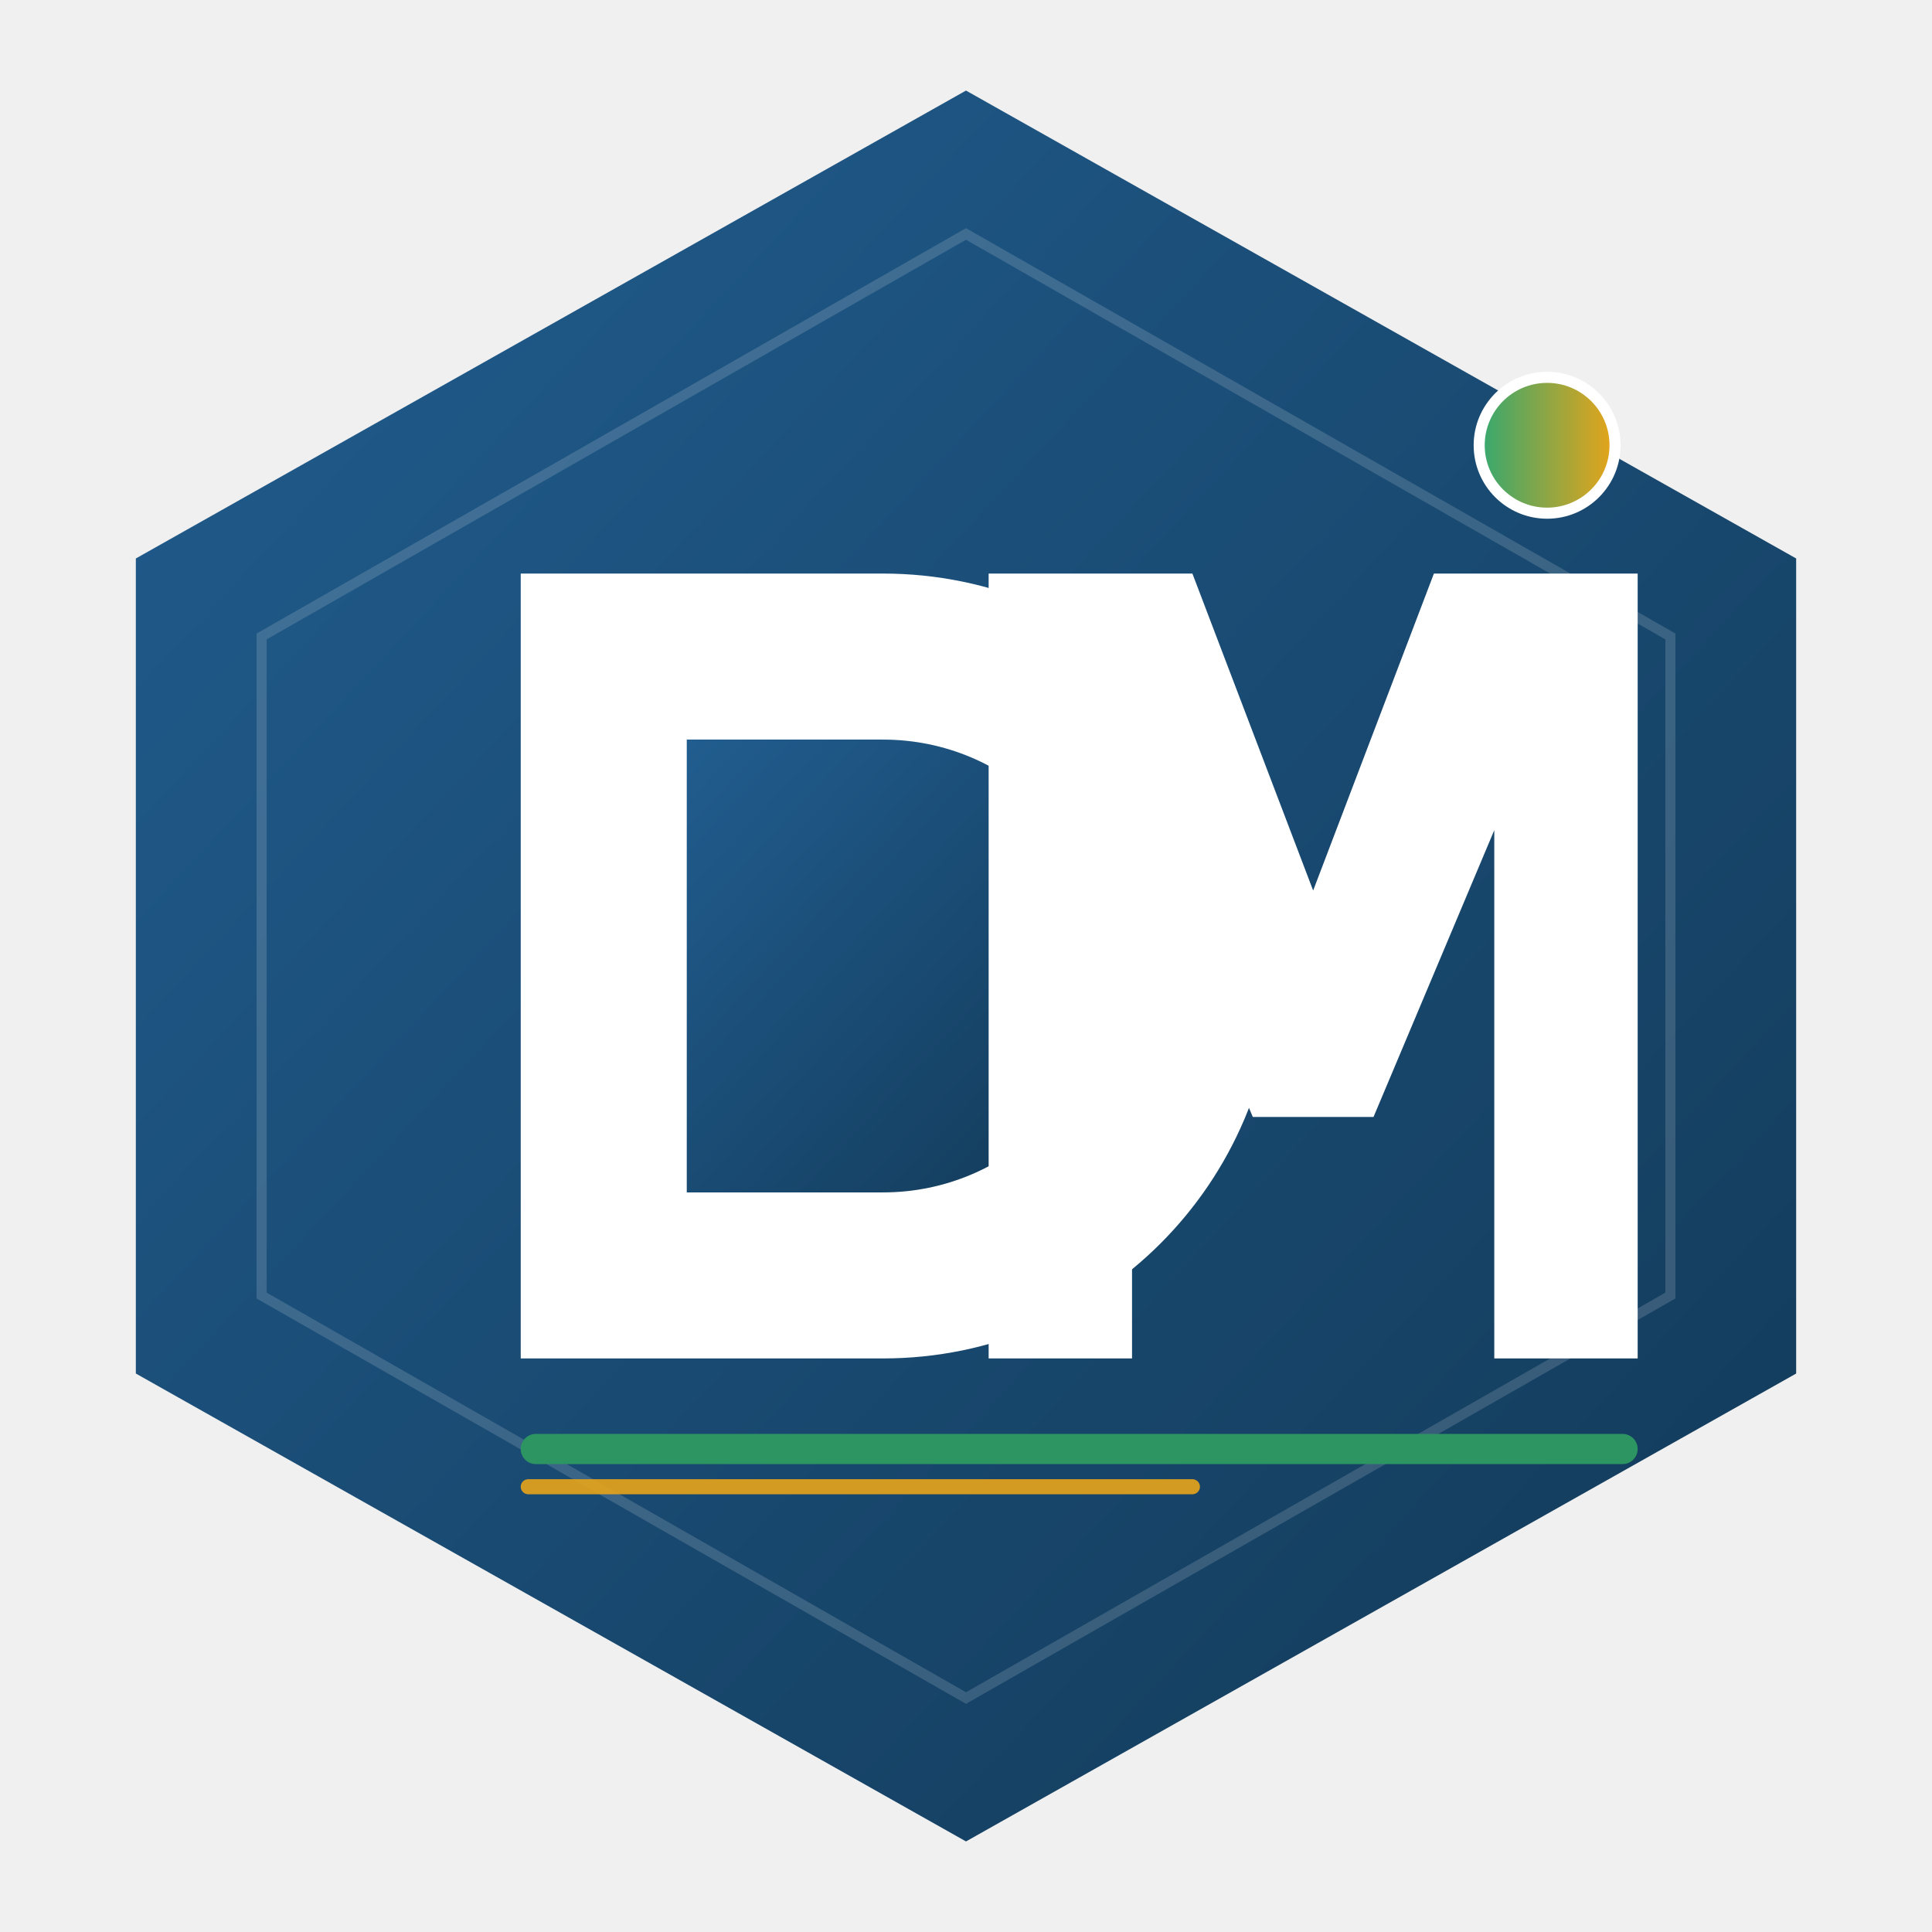
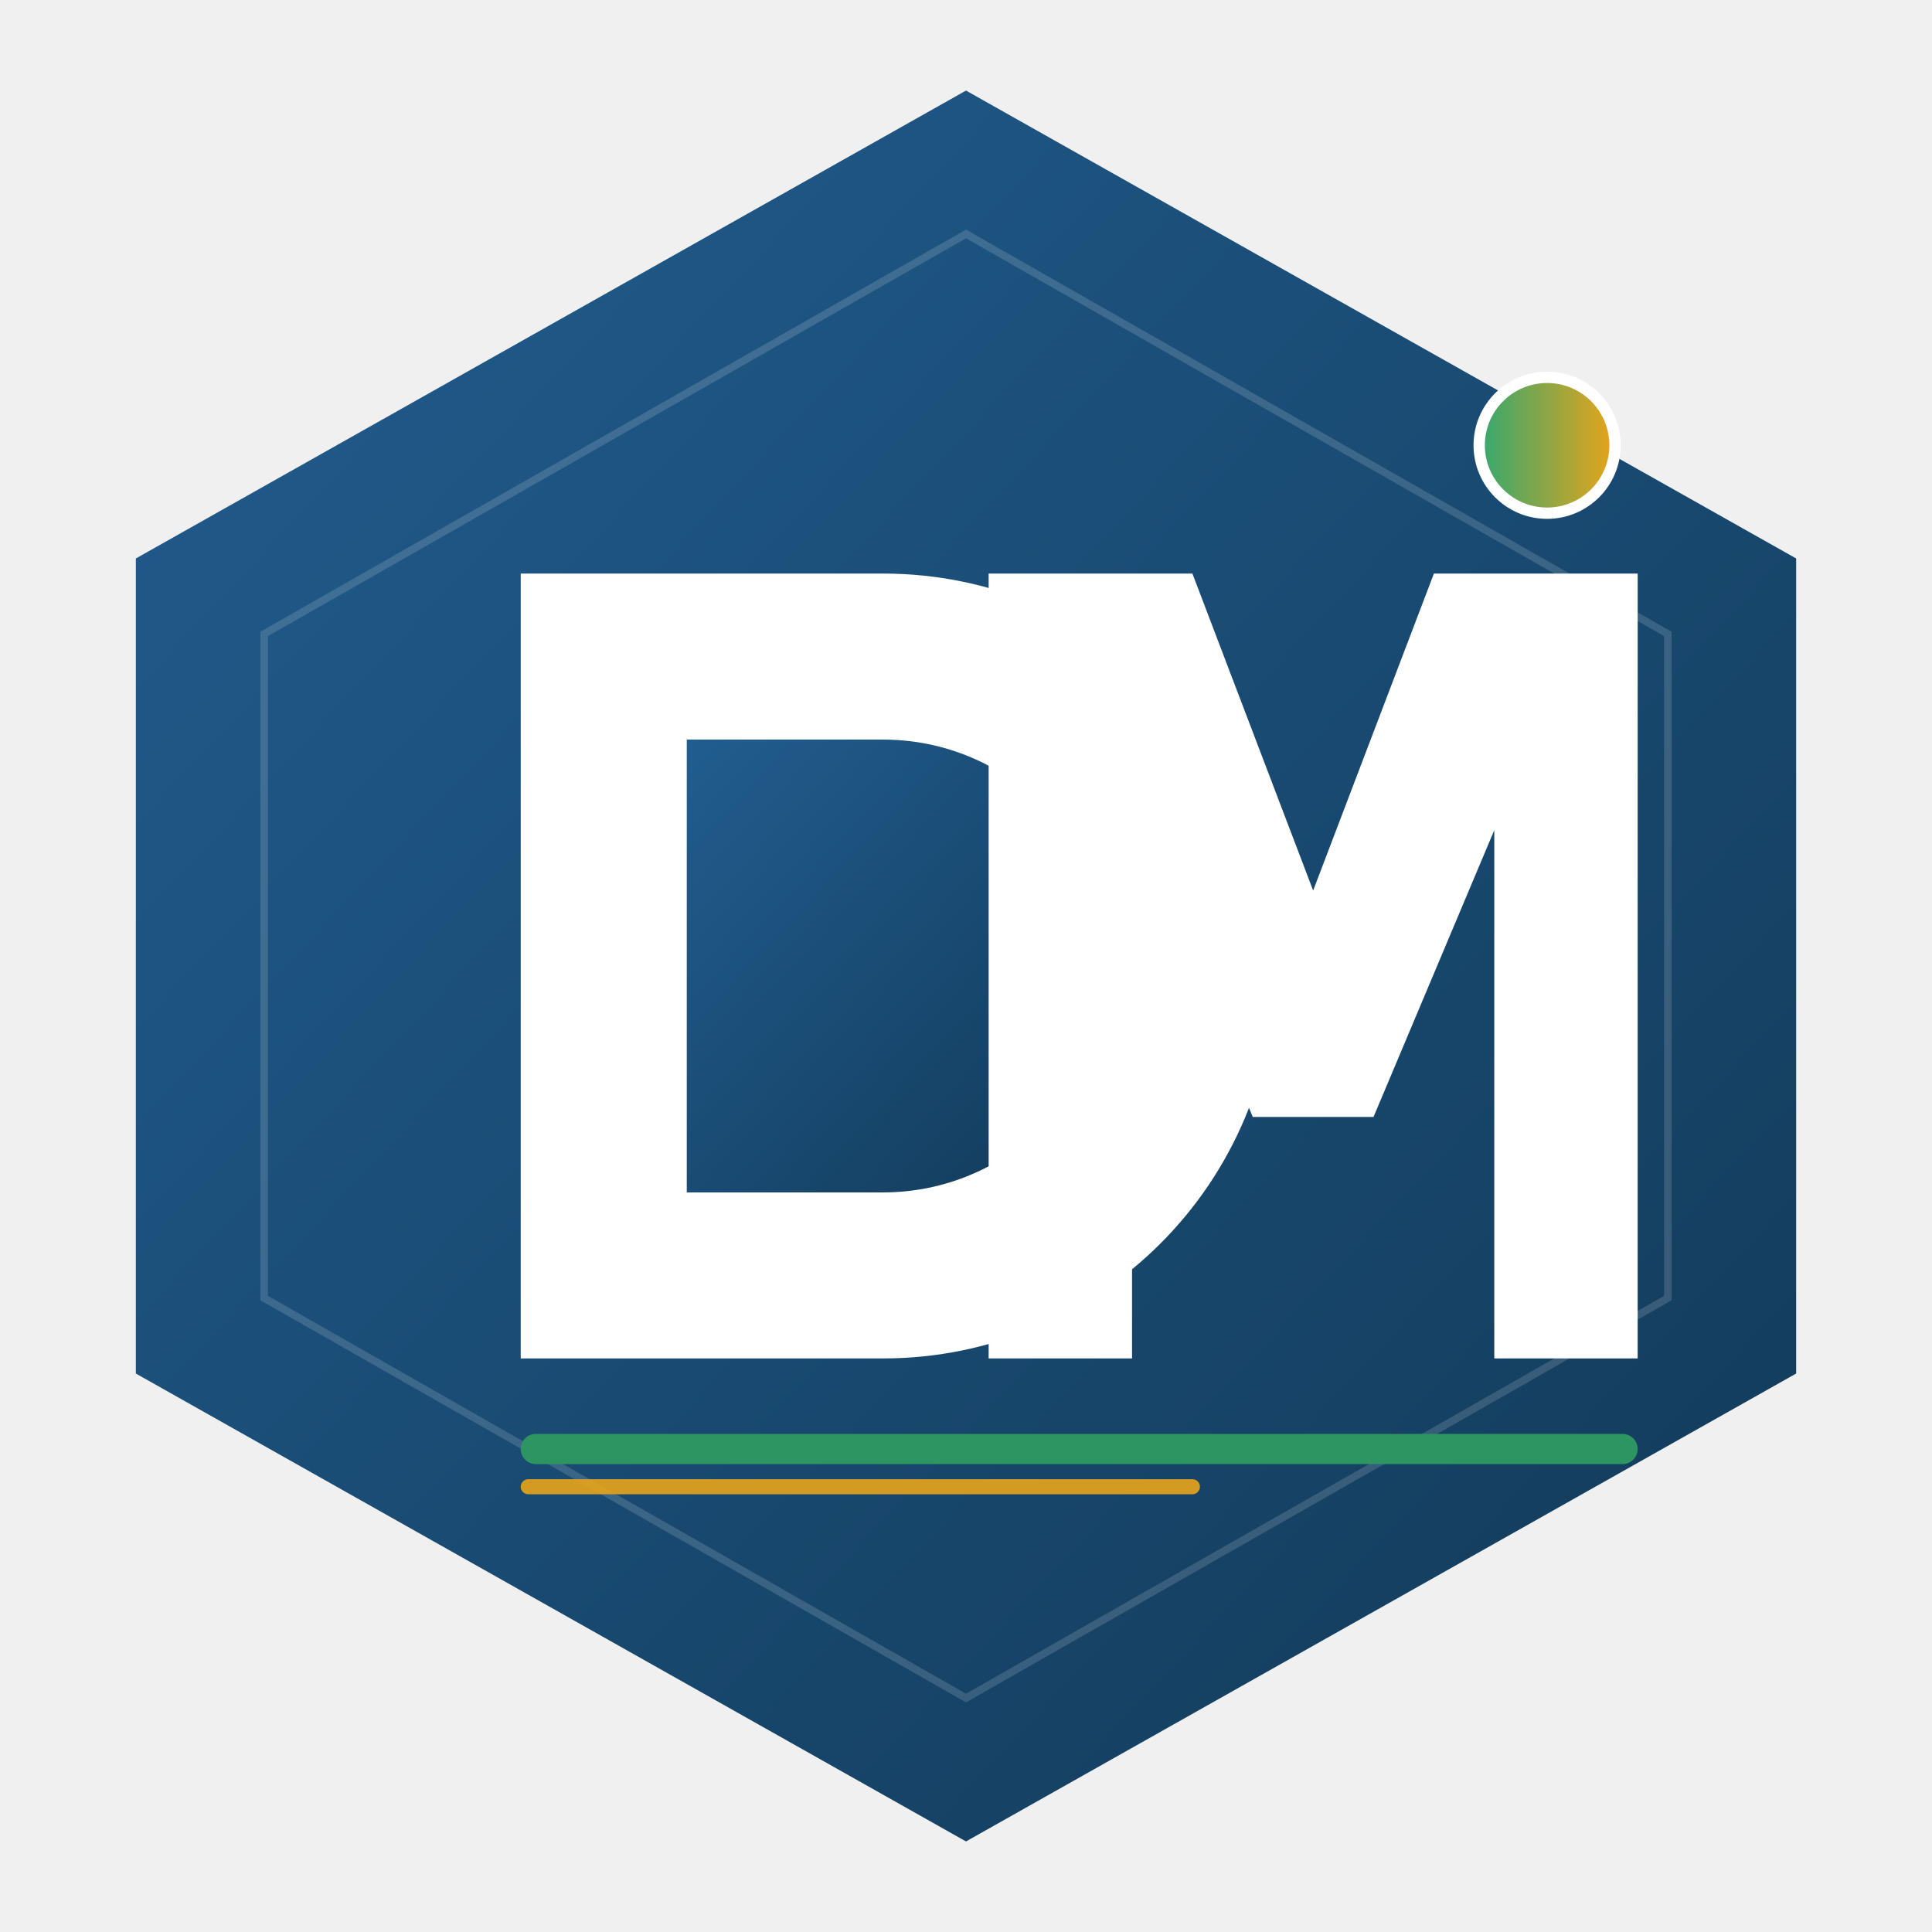
- <svg xmlns="http://www.w3.org/2000/svg" viewBox="0 0 192 192" width="192" height="192" role="img" aria-label="Logo DMi - Banque Alimentaire">
+ <svg xmlns="http://www.w3.org/2000/svg" viewBox="0 0 512 512" role="img" aria-label="Logo Monogramme DMi">
  <defs>
-     <linearGradient id="i192-bg" x1="0" y1="0" x2="1" y2="1">
+     <linearGradient id="p3-bg" x1="0" y1="0" x2="1" y2="1">
      <stop offset="0" stop-color="#215d8f" />
      <stop offset="1" stop-color="#123957" />
    </linearGradient>
-     <linearGradient id="i192-accent" x1="0" y1="0" x2="1" y2="0">
+     <linearGradient id="p3-accent" x1="0" y1="0" x2="1" y2="0">
      <stop offset="0" stop-color="#34a870" />
      <stop offset="1" stop-color="#e8a419" />
    </linearGradient>
  </defs>
-   <path d="M 96 9 L 178.5 55.5 L 178.5 136.5 L 96 183 L 13.5 136.5 L 13.5 55.5 Z" fill="url(#i192-bg)" />
-   <path d="M 96 23.25 L 166 63.25 L 166 128.75 L 96 168.75 L 26 128.75 L 26 63.25 Z" fill="none" stroke="#ffffff" stroke-opacity="0.15" stroke-width="1" />
-   <path d="M 51.75 57 H 87.75 A 39 39 0 0 1 87.75 135 H 51.75 Z" fill="#ffffff" />
-   <path d="M 68.25 73.5 H 87.75 A 22.5 22.5 0 0 1 87.75 118.5 H 68.25 Z" fill="url(#i192-bg)" />
-   <path d="M 98.25 135 V 57 L 118.5 57 L 130.5 88.5 L 142.5 57 L 162.75 57 V 135 L 148.5 135 V 82.5 L 136.5 111 H 124.5 L 112.5 82.5 V 135 Z" fill="#ffffff" />
-   <circle cx="153.75" cy="44.25" r="6.75" fill="url(#i192-accent)" />
-   <circle cx="153.75" cy="44.25" r="6.75" fill="none" stroke="#ffffff" stroke-width="1.1" />
-   <rect x="51.75" y="142.5" width="111" height="3" rx="1.5" fill="#2d9561" />
-   <rect x="51.75" y="147" width="67.5" height="1.5" rx="0.75" fill="#e8a419" opacity="0.9" />
+   <path d="M 256 24 L 476 148 L 476 364 L 256 488 L 36 364 L 36 148 Z" fill="url(#p3-bg)" />
+   <path d="M 256 62 L 442 168 L 442 344 L 256 450 L 70 344 L 70 168 Z" fill="none" stroke="#ffffff" stroke-opacity="0.15" stroke-width="2" />
+   <path d="M138 152 H 234 A 104 104 0 0 1 234 360 H 138 Z" fill="#ffffff" />
+   <path d="M182 196 H 234 A 60 60 0 0 1 234 316 H 182 Z" fill="url(#p3-bg)" />
+   <path d="M262 360 V 152 L 316 152 L 348 236 L 380 152 L 434 152 V 360 L 396 360 V 220 L 364 296 H 332 L 300 220 V 360 Z" fill="#ffffff" />
+   <circle cx="410" cy="118" r="18" fill="url(#p3-accent)" />
+   <circle cx="410" cy="118" r="18" fill="none" stroke="#ffffff" stroke-width="3" />
+   <rect x="138" y="380" width="296" height="8" rx="4" fill="#2d9561" />
+   <rect x="138" y="392" width="180" height="4" rx="2" fill="#e8a419" opacity="0.9" />
</svg>
